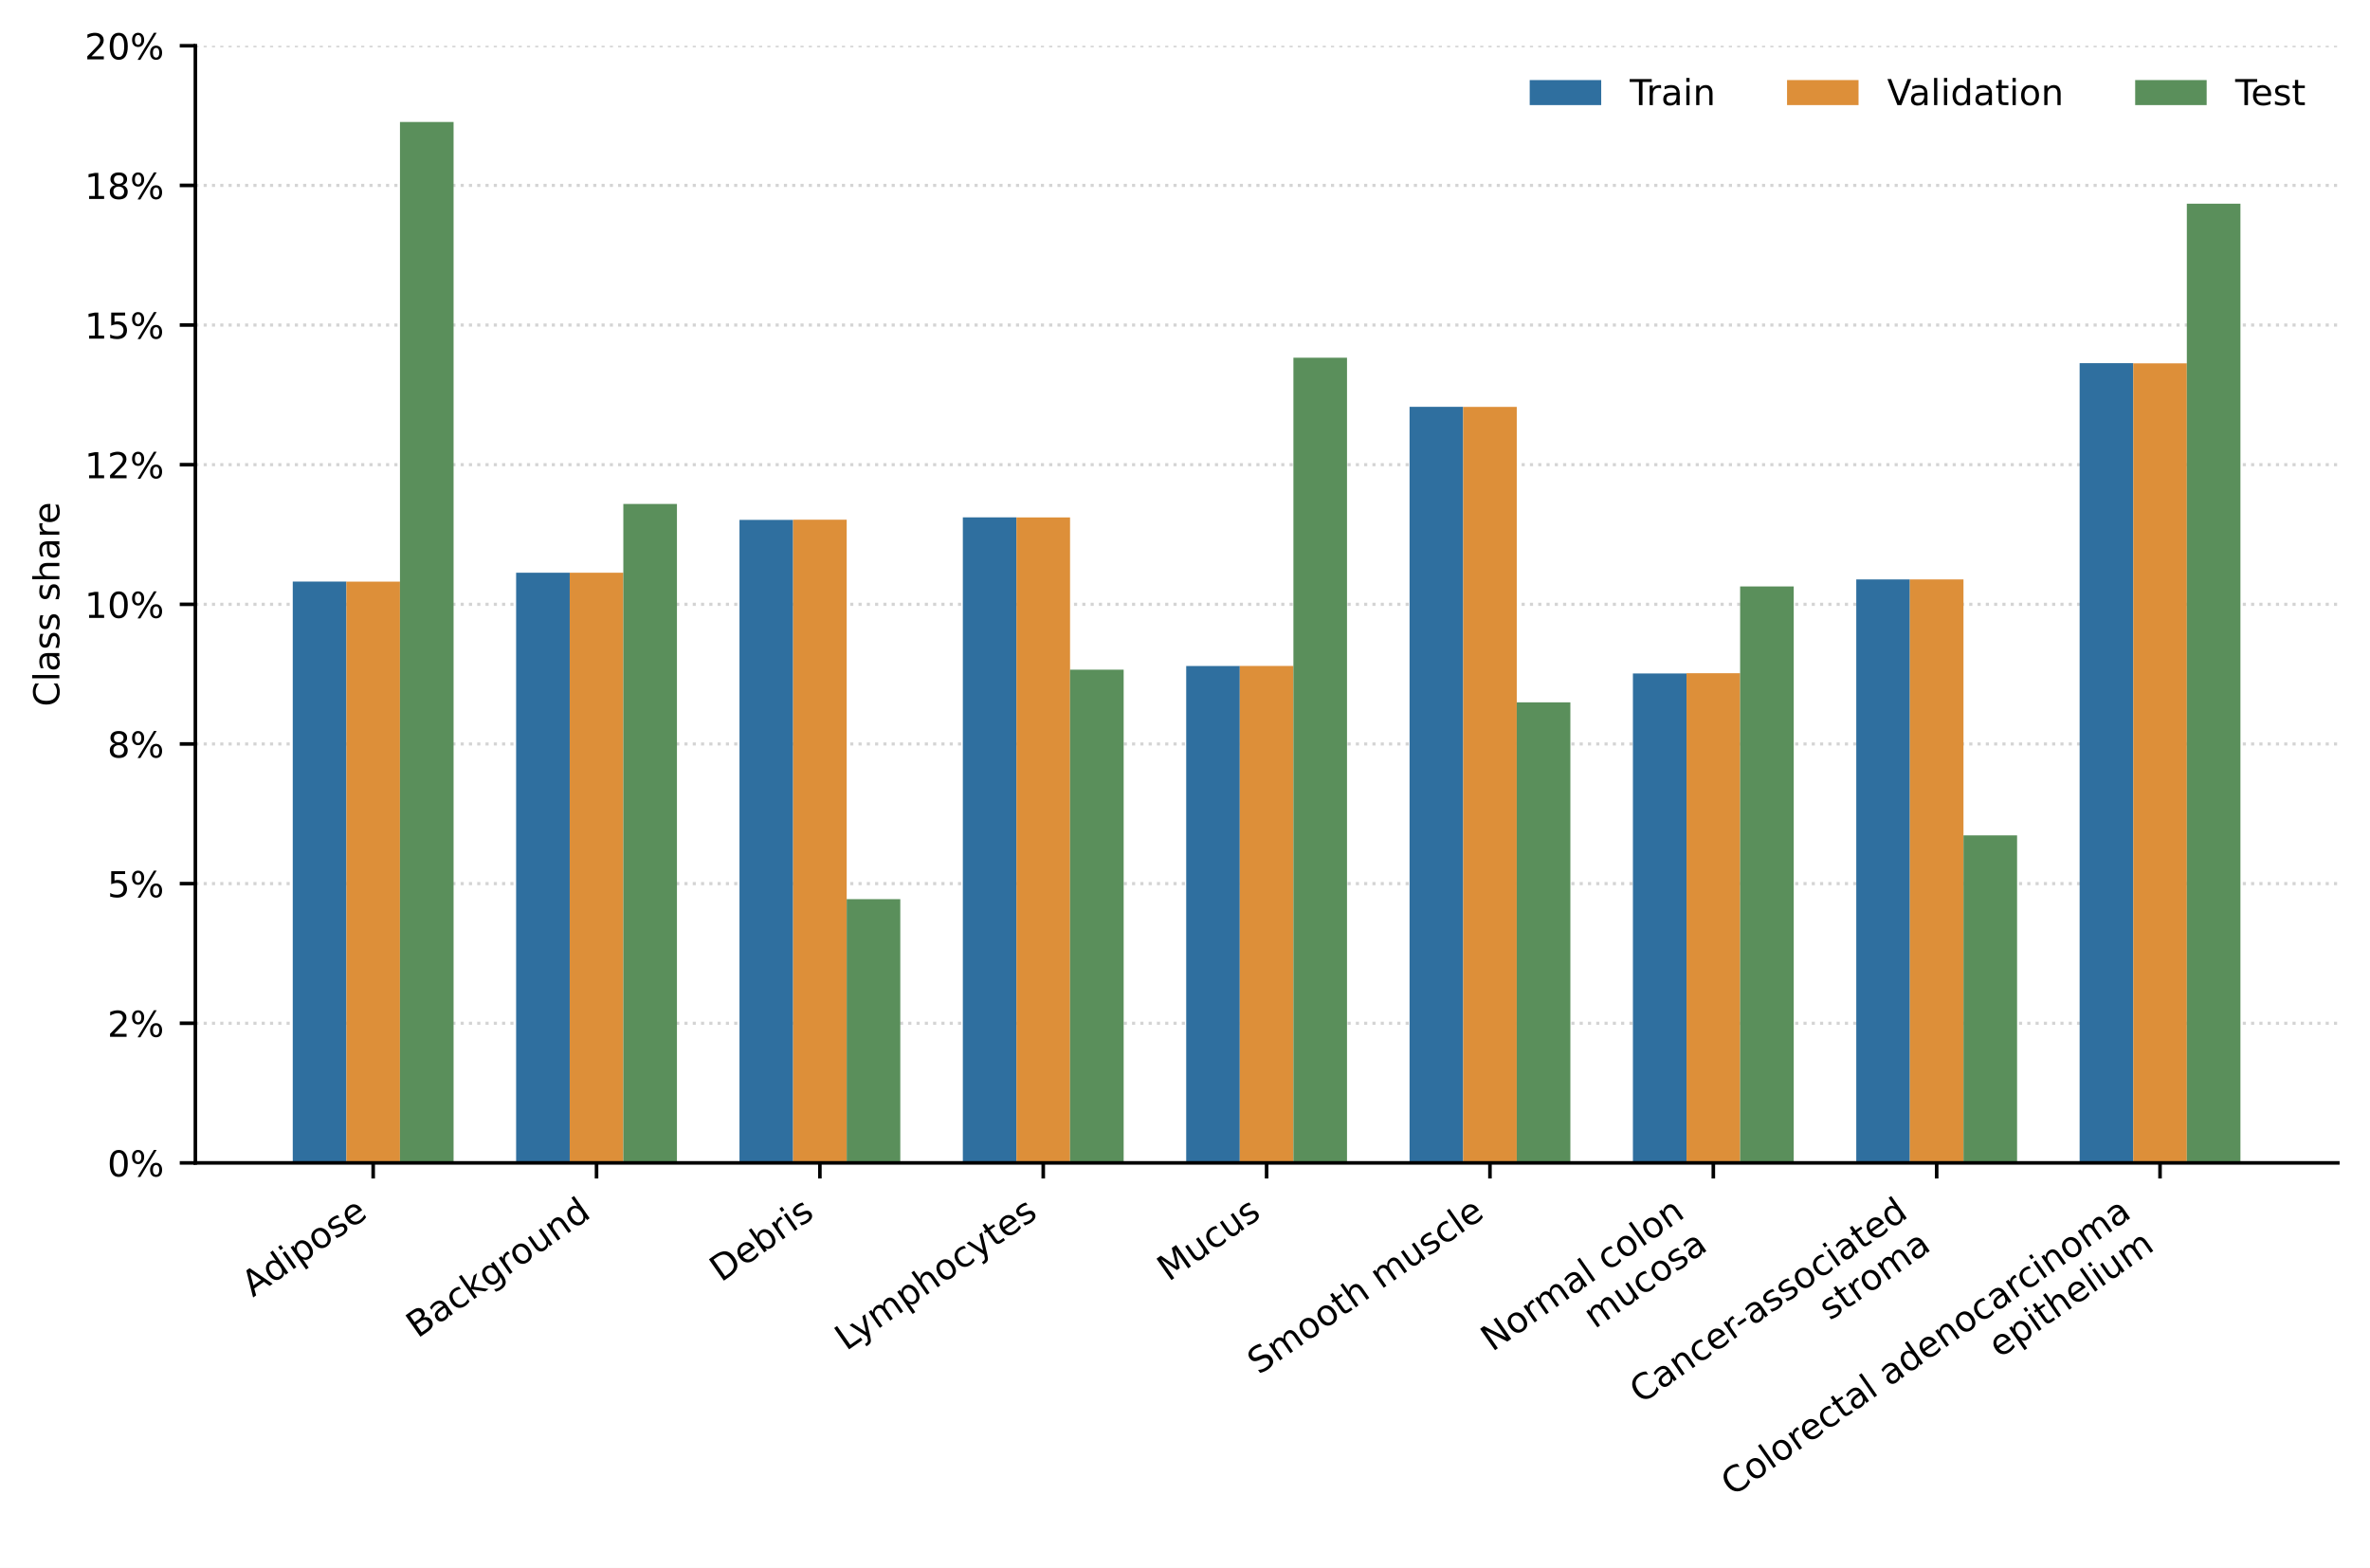
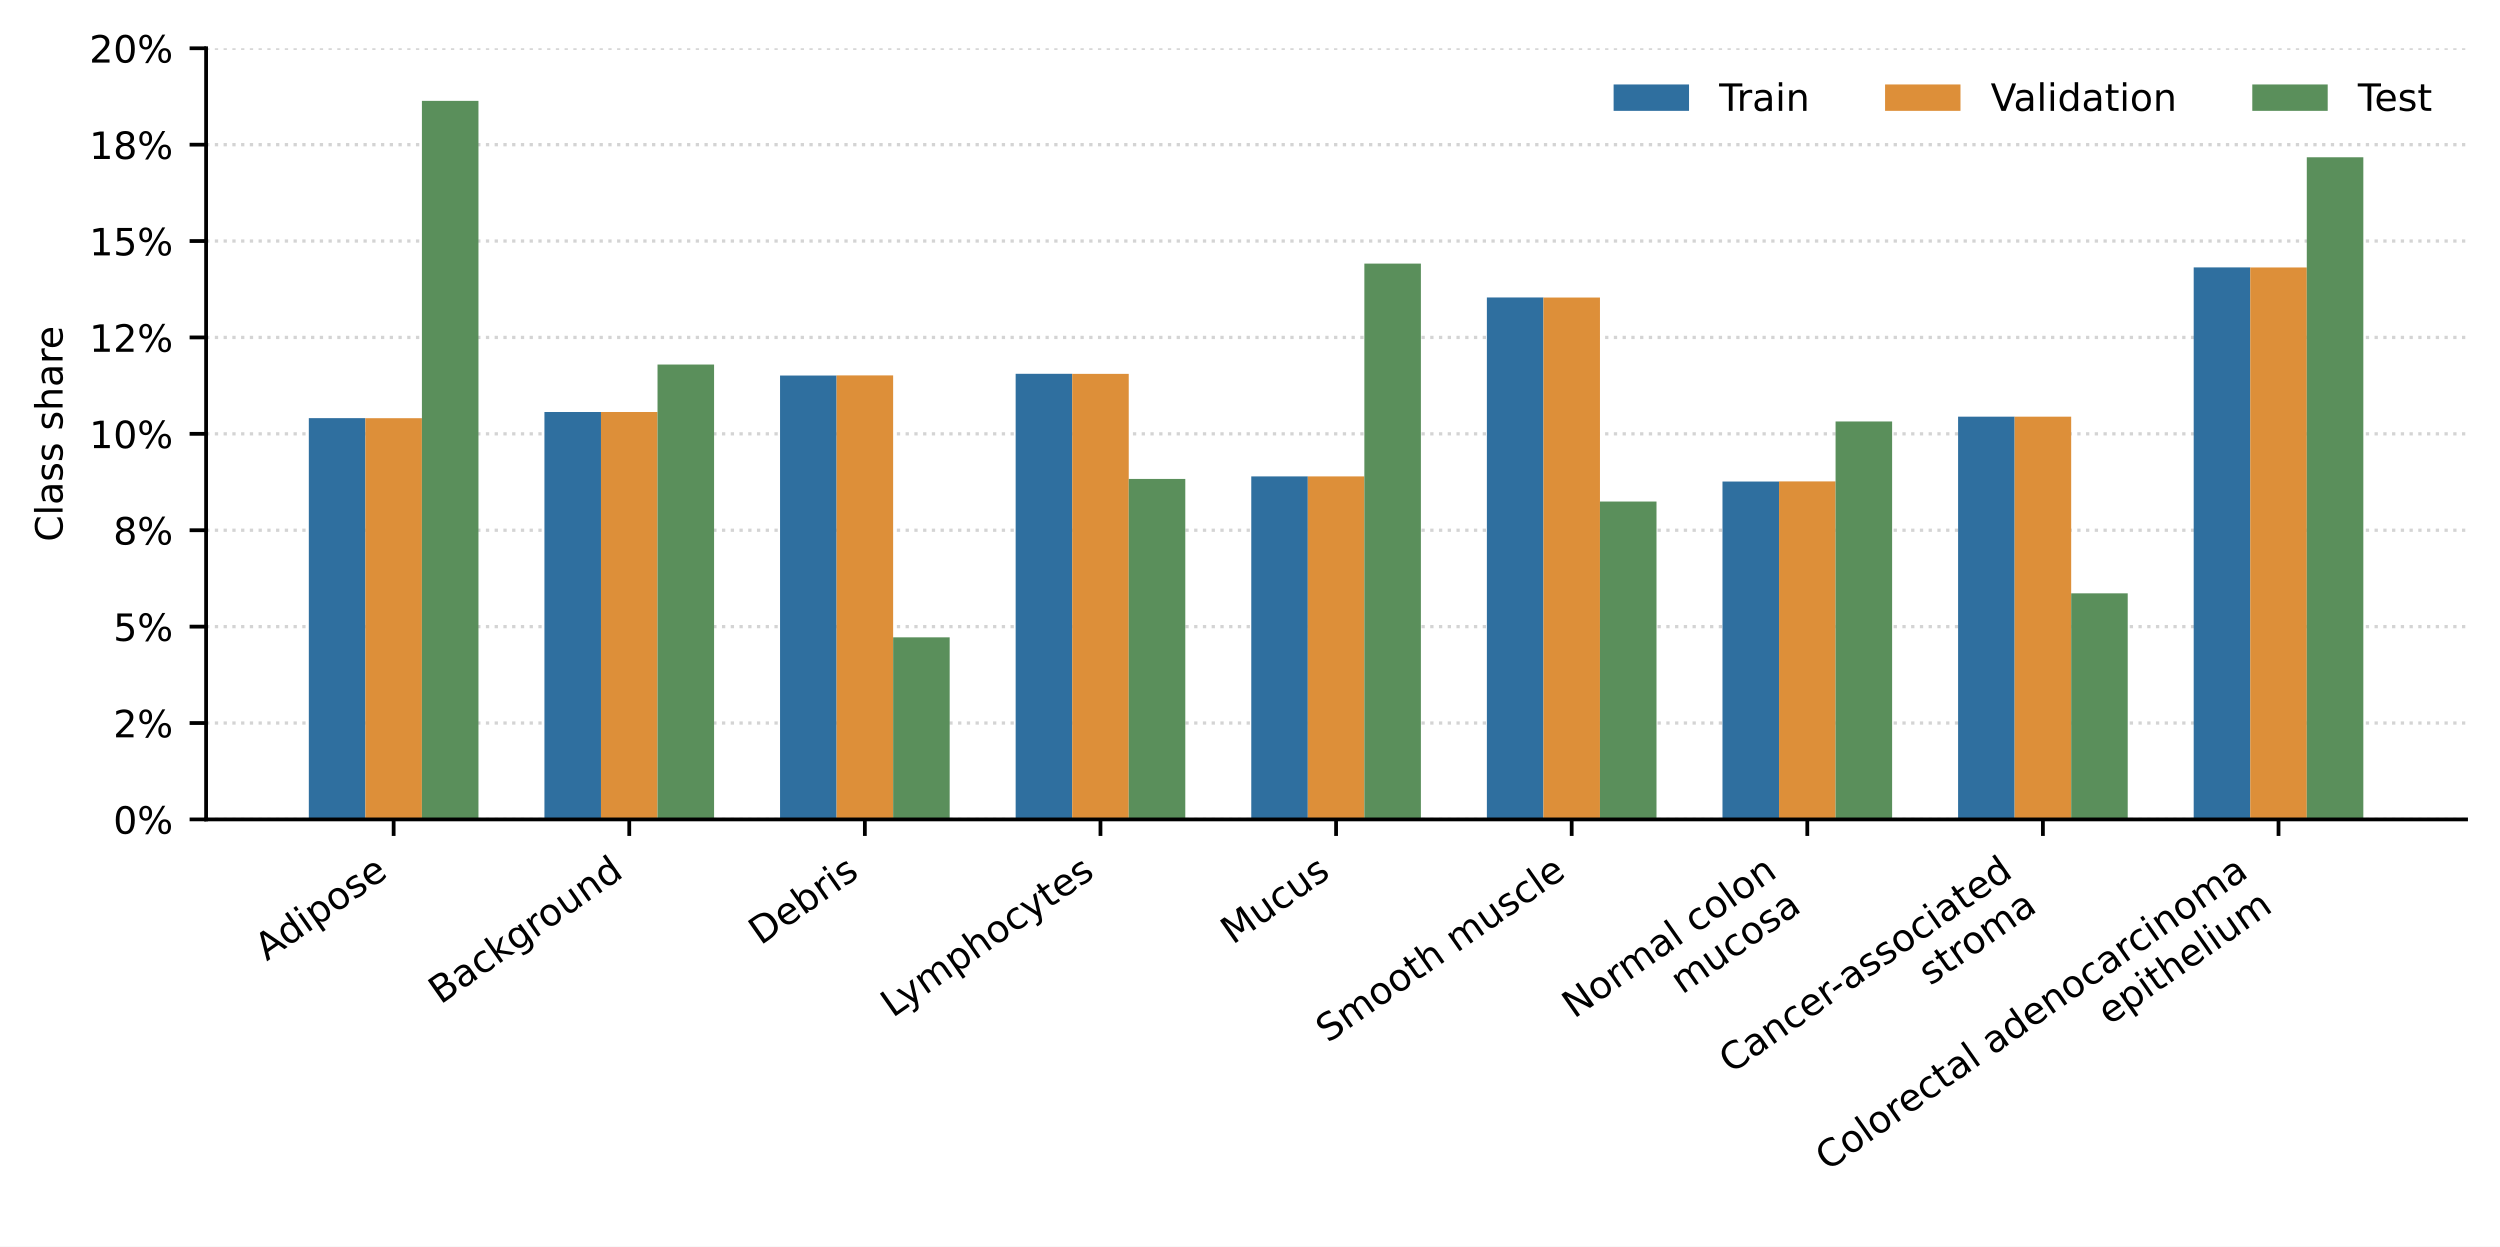
- <svg xmlns="http://www.w3.org/2000/svg" xmlns:xlink="http://www.w3.org/1999/xlink" width="530.379pt" height="350.864pt" viewBox="0 0 530.379 350.864" version="1.1">
+ <svg xmlns="http://www.w3.org/2000/svg" xmlns:xlink="http://www.w3.org/1999/xlink" width="530.379pt" height="264.464pt" viewBox="0 0 530.379 264.464" version="1.1">
  <defs>
    <style type="text/css">*{stroke-linejoin: round; stroke-linecap: butt}</style>
  </defs>
  <g id="figure_1">
    <g id="patch_1">
-       <path d="M 0 350.864  L 530.379 350.864  L 530.379 0  L 0 0  z " style="fill: #ffffff" />
+       <path d="M 0 264.464  L 530.379 264.464  L 530.379 0  L 0 0  z " style="fill: #ffffff" />
    </g>
    <g id="axes_1">
      <g id="patch_2">
-         <path d="M 43.724 260.239  L 523.179 260.239  L 523.179 10.239  L 43.724 10.239  z " style="fill: #ffffff" />
+         <path d="M 43.724 173.839  L 523.179 173.839  L 523.179 10.239  L 43.724 10.239  z " style="fill: #ffffff" />
      </g>
      <g id="matplotlib.axis_1">
        <g id="xtick_1">
          <g id="line2d_1">
            <defs>
-               <path id="m976e430b1c" d="M 0 0  L 0 3.5  " style="stroke: #000000; stroke-width: 0.8" />
+               <path id="mc89b361c83" d="M 0 0  L 0 3.5  " style="stroke: #000000; stroke-width: 0.8" />
            </defs>
            <g>
-               <use xlink:href="#m976e430b1c" x="83.512" y="260.239" style="stroke: #000000; stroke-width: 0.8" />
+               <use xlink:href="#mc89b361c83" x="83.512" y="173.839" style="stroke: #000000; stroke-width: 0.8" />
            </g>
          </g>
          <g id="text_1">
-             <text style="font-size: 8px; font-family: 'DejaVu Sans'" transform="translate(56.59236 290.399) rotate(-35)">Adipose</text>
+             <text style="font-size: 8px; font-family: 'DejaVu Sans'" transform="translate(56.59236 203.999) rotate(-35)">Adipose</text>
          </g>
        </g>
        <g id="xtick_2">
          <g id="line2d_2">
            <g>
-               <use xlink:href="#m976e430b1c" x="133.497" y="260.239" style="stroke: #000000; stroke-width: 0.8" />
+               <use xlink:href="#mc89b361c83" x="133.497" y="173.839" style="stroke: #000000; stroke-width: 0.8" />
            </g>
          </g>
          <g id="text_2">
-             <text style="font-size: 8px; font-family: 'DejaVu Sans'" transform="translate(93.4493 299.5913) rotate(-35)">Background</text>
+             <text style="font-size: 8px; font-family: 'DejaVu Sans'" transform="translate(93.4493 213.1913) rotate(-35)">Background</text>
          </g>
        </g>
        <g id="xtick_3">
          <g id="line2d_3">
            <g>
-               <use xlink:href="#m976e430b1c" x="183.481" y="260.239" style="stroke: #000000; stroke-width: 0.8" />
+               <use xlink:href="#mc89b361c83" x="183.481" y="173.839" style="stroke: #000000; stroke-width: 0.8" />
            </g>
          </g>
          <g id="text_3">
-             <text style="font-size: 8px; font-family: 'DejaVu Sans'" transform="translate(161.3603 287.0393) rotate(-35)">Debris</text>
+             <text style="font-size: 8px; font-family: 'DejaVu Sans'" transform="translate(161.3603 200.6393) rotate(-35)">Debris</text>
          </g>
        </g>
        <g id="xtick_4">
          <g id="line2d_4">
            <g>
-               <use xlink:href="#m976e430b1c" x="233.466" y="260.239" style="stroke: #000000; stroke-width: 0.8" />
+               <use xlink:href="#mc89b361c83" x="233.466" y="173.839" style="stroke: #000000; stroke-width: 0.8" />
            </g>
          </g>
          <g id="text_4">
-             <text style="font-size: 8px; font-family: 'DejaVu Sans'" transform="translate(189.3766 302.4219) rotate(-35)">Lymphocytes</text>
+             <text style="font-size: 8px; font-family: 'DejaVu Sans'" transform="translate(189.3766 216.0219) rotate(-35)">Lymphocytes</text>
          </g>
        </g>
        <g id="xtick_5">
          <g id="line2d_5">
            <g>
-               <use xlink:href="#m976e430b1c" x="283.451" y="260.239" style="stroke: #000000; stroke-width: 0.8" />
+               <use xlink:href="#mc89b361c83" x="283.451" y="173.839" style="stroke: #000000; stroke-width: 0.8" />
            </g>
          </g>
          <g id="text_5">
-             <text style="font-size: 8px; font-family: 'DejaVu Sans'" transform="translate(261.5195 286.9067) rotate(-35)">Mucus</text>
+             <text style="font-size: 8px; font-family: 'DejaVu Sans'" transform="translate(261.5195 200.5067) rotate(-35)">Mucus</text>
          </g>
        </g>
        <g id="xtick_6">
          <g id="line2d_6">
            <g>
-               <use xlink:href="#m976e430b1c" x="333.436" y="260.239" style="stroke: #000000; stroke-width: 0.8" />
+               <use xlink:href="#mc89b361c83" x="333.436" y="173.839" style="stroke: #000000; stroke-width: 0.8" />
            </g>
          </g>
          <g id="text_6">
-             <text style="font-size: 8px; font-family: 'DejaVu Sans'" transform="translate(281.7077 307.7705) rotate(-35)">Smooth muscle</text>
+             <text style="font-size: 8px; font-family: 'DejaVu Sans'" transform="translate(281.7077 221.3705) rotate(-35)">Smooth muscle</text>
          </g>
        </g>
        <g id="xtick_7">
          <g id="line2d_7">
            <g>
-               <use xlink:href="#m976e430b1c" x="383.421" y="260.239" style="stroke: #000000; stroke-width: 0.8" />
+               <use xlink:href="#mc89b361c83" x="383.421" y="173.839" style="stroke: #000000; stroke-width: 0.8" />
            </g>
          </g>
          <g id="text_7">
-             <text style="font-size: 8px; font-family: 'DejaVu Sans'" transform="translate(333.938 302.6004) rotate(-35)">Normal colon</text>
-             <text style="font-size: 8px; font-family: 'DejaVu Sans'" transform="translate(356.8877 297.4669) rotate(-35)">mucosa</text>
+             <text style="font-size: 8px; font-family: 'DejaVu Sans'" transform="translate(333.938 216.2004) rotate(-35)">Normal colon</text>
+             <text style="font-size: 8px; font-family: 'DejaVu Sans'" transform="translate(356.8877 211.0669) rotate(-35)">mucosa</text>
          </g>
        </g>
        <g id="xtick_8">
          <g id="line2d_8">
            <g>
-               <use xlink:href="#m976e430b1c" x="433.406" y="260.239" style="stroke: #000000; stroke-width: 0.8" />
+               <use xlink:href="#mc89b361c83" x="433.406" y="173.839" style="stroke: #000000; stroke-width: 0.8" />
            </g>
          </g>
          <g id="text_8">
-             <text style="font-size: 8px; font-family: 'DejaVu Sans'" transform="translate(367.2378 314.2835) rotate(-35)">Cancer-associated</text>
-             <text style="font-size: 8px; font-family: 'DejaVu Sans'" transform="translate(409.5133 295.6178) rotate(-35)">stroma</text>
+             <text style="font-size: 8px; font-family: 'DejaVu Sans'" transform="translate(367.2378 227.8835) rotate(-35)">Cancer-associated</text>
+             <text style="font-size: 8px; font-family: 'DejaVu Sans'" transform="translate(409.5133 209.2178) rotate(-35)">stroma</text>
          </g>
        </g>
        <g id="xtick_9">
          <g id="line2d_9">
            <g>
-               <use xlink:href="#m976e430b1c" x="483.391" y="260.239" style="stroke: #000000; stroke-width: 0.8" />
+               <use xlink:href="#mc89b361c83" x="483.391" y="173.839" style="stroke: #000000; stroke-width: 0.8" />
            </g>
          </g>
          <g id="text_9">
-             <text style="font-size: 8px; font-family: 'DejaVu Sans'" transform="translate(387.6892 334.963) rotate(-35)">Colorectal adenocarcinoma</text>
-             <text style="font-size: 8px; font-family: 'DejaVu Sans'" transform="translate(447.4915 304.025) rotate(-35)">epithelium</text>
+             <text style="font-size: 8px; font-family: 'DejaVu Sans'" transform="translate(387.6892 248.563) rotate(-35)">Colorectal adenocarcinoma</text>
+             <text style="font-size: 8px; font-family: 'DejaVu Sans'" transform="translate(447.4915 217.625) rotate(-35)">epithelium</text>
          </g>
        </g>
      </g>
      <g id="matplotlib.axis_2">
        <g id="ytick_1">
          <g id="line2d_10">
-             <path d="M 43.724 260.239  L 523.179 260.239  " clip-path="url(#p9356c352ba)" style="fill: none; stroke-dasharray: 0.7,1.155; stroke-dashoffset: 0; stroke: #b0b0b0; stroke-opacity: 0.55; stroke-width: 0.7" />
+             <path d="M 43.724 173.839  L 523.179 173.839  " clip-path="url(#paa66bca4a4)" style="fill: none; stroke-dasharray: 0.7,1.155; stroke-dashoffset: 0; stroke: #b0b0b0; stroke-opacity: 0.55; stroke-width: 0.7" />
          </g>
          <g id="line2d_11">
            <defs>
-               <path id="mf4778d91e5" d="M 0 0  L -3.5 0  " style="stroke: #000000; stroke-width: 0.8" />
+               <path id="m5ea481b916" d="M 0 0  L -3.5 0  " style="stroke: #000000; stroke-width: 0.8" />
            </defs>
            <g>
-               <use xlink:href="#mf4778d91e5" x="43.724" y="260.239" style="stroke: #000000; stroke-width: 0.8" />
+               <use xlink:href="#m5ea481b916" x="43.724" y="173.839" style="stroke: #000000; stroke-width: 0.8" />
            </g>
          </g>
          <g id="text_10">
-             <text style="font-size: 8px; font-family: 'DejaVu Sans'; text-anchor: end" x="36.724" y="263.278" transform="rotate(-0 36.72375 263.278)">0%</text>
+             <text style="font-size: 8px; font-family: 'DejaVu Sans'; text-anchor: end" x="36.724" y="176.878" transform="rotate(-0 36.72375 176.878)">0%</text>
          </g>
        </g>
        <g id="ytick_2">
          <g id="line2d_12">
-             <path d="M 43.724 228.989  L 523.179 228.989  " clip-path="url(#p9356c352ba)" style="fill: none; stroke-dasharray: 0.7,1.155; stroke-dashoffset: 0; stroke: #b0b0b0; stroke-opacity: 0.55; stroke-width: 0.7" />
+             <path d="M 43.724 153.389  L 523.179 153.389  " clip-path="url(#paa66bca4a4)" style="fill: none; stroke-dasharray: 0.7,1.155; stroke-dashoffset: 0; stroke: #b0b0b0; stroke-opacity: 0.55; stroke-width: 0.7" />
          </g>
          <g id="line2d_13">
            <g>
-               <use xlink:href="#mf4778d91e5" x="43.724" y="228.989" style="stroke: #000000; stroke-width: 0.8" />
+               <use xlink:href="#m5ea481b916" x="43.724" y="153.389" style="stroke: #000000; stroke-width: 0.8" />
            </g>
          </g>
          <g id="text_11">
-             <text style="font-size: 8px; font-family: 'DejaVu Sans'; text-anchor: end" x="36.724" y="232.028" transform="rotate(-0 36.72375 232.0281)">2%</text>
+             <text style="font-size: 8px; font-family: 'DejaVu Sans'; text-anchor: end" x="36.724" y="156.428" transform="rotate(-0 36.72375 156.4281)">2%</text>
          </g>
        </g>
        <g id="ytick_3">
          <g id="line2d_14">
-             <path d="M 43.724 197.739  L 523.179 197.739  " clip-path="url(#p9356c352ba)" style="fill: none; stroke-dasharray: 0.7,1.155; stroke-dashoffset: 0; stroke: #b0b0b0; stroke-opacity: 0.55; stroke-width: 0.7" />
+             <path d="M 43.724 132.939  L 523.179 132.939  " clip-path="url(#paa66bca4a4)" style="fill: none; stroke-dasharray: 0.7,1.155; stroke-dashoffset: 0; stroke: #b0b0b0; stroke-opacity: 0.55; stroke-width: 0.7" />
          </g>
          <g id="line2d_15">
            <g>
-               <use xlink:href="#mf4778d91e5" x="43.724" y="197.739" style="stroke: #000000; stroke-width: 0.8" />
+               <use xlink:href="#m5ea481b916" x="43.724" y="132.939" style="stroke: #000000; stroke-width: 0.8" />
            </g>
          </g>
          <g id="text_12">
-             <text style="font-size: 8px; font-family: 'DejaVu Sans'; text-anchor: end" x="36.724" y="200.778" transform="rotate(-0 36.72375 200.7782)">5%</text>
+             <text style="font-size: 8px; font-family: 'DejaVu Sans'; text-anchor: end" x="36.724" y="135.978" transform="rotate(-0 36.72375 135.9782)">5%</text>
          </g>
        </g>
        <g id="ytick_4">
          <g id="line2d_16">
-             <path d="M 43.724 166.489  L 523.179 166.489  " clip-path="url(#p9356c352ba)" style="fill: none; stroke-dasharray: 0.7,1.155; stroke-dashoffset: 0; stroke: #b0b0b0; stroke-opacity: 0.55; stroke-width: 0.7" />
+             <path d="M 43.724 112.489  L 523.179 112.489  " clip-path="url(#paa66bca4a4)" style="fill: none; stroke-dasharray: 0.7,1.155; stroke-dashoffset: 0; stroke: #b0b0b0; stroke-opacity: 0.55; stroke-width: 0.7" />
          </g>
          <g id="line2d_17">
            <g>
-               <use xlink:href="#mf4778d91e5" x="43.724" y="166.489" style="stroke: #000000; stroke-width: 0.8" />
+               <use xlink:href="#m5ea481b916" x="43.724" y="112.489" style="stroke: #000000; stroke-width: 0.8" />
            </g>
          </g>
          <g id="text_13">
-             <text style="font-size: 8px; font-family: 'DejaVu Sans'; text-anchor: end" x="36.724" y="169.528" transform="rotate(-0 36.72375 169.5283)">8%</text>
+             <text style="font-size: 8px; font-family: 'DejaVu Sans'; text-anchor: end" x="36.724" y="115.528" transform="rotate(-0 36.72375 115.5283)">8%</text>
          </g>
        </g>
        <g id="ytick_5">
          <g id="line2d_18">
-             <path d="M 43.724 135.239  L 523.179 135.239  " clip-path="url(#p9356c352ba)" style="fill: none; stroke-dasharray: 0.7,1.155; stroke-dashoffset: 0; stroke: #b0b0b0; stroke-opacity: 0.55; stroke-width: 0.7" />
+             <path d="M 43.724 92.039  L 523.179 92.039  " clip-path="url(#paa66bca4a4)" style="fill: none; stroke-dasharray: 0.7,1.155; stroke-dashoffset: 0; stroke: #b0b0b0; stroke-opacity: 0.55; stroke-width: 0.7" />
          </g>
          <g id="line2d_19">
            <g>
-               <use xlink:href="#mf4778d91e5" x="43.724" y="135.239" style="stroke: #000000; stroke-width: 0.8" />
+               <use xlink:href="#m5ea481b916" x="43.724" y="92.039" style="stroke: #000000; stroke-width: 0.8" />
            </g>
          </g>
          <g id="text_14">
-             <text style="font-size: 8px; font-family: 'DejaVu Sans'; text-anchor: end" x="36.724" y="138.278" transform="rotate(-0 36.72375 138.2784)">10%</text>
+             <text style="font-size: 8px; font-family: 'DejaVu Sans'; text-anchor: end" x="36.724" y="95.078" transform="rotate(-0 36.72375 95.07839)">10%</text>
          </g>
        </g>
        <g id="ytick_6">
          <g id="line2d_20">
-             <path d="M 43.724 103.989  L 523.179 103.989  " clip-path="url(#p9356c352ba)" style="fill: none; stroke-dasharray: 0.7,1.155; stroke-dashoffset: 0; stroke: #b0b0b0; stroke-opacity: 0.55; stroke-width: 0.7" />
+             <path d="M 43.724 71.589  L 523.179 71.589  " clip-path="url(#paa66bca4a4)" style="fill: none; stroke-dasharray: 0.7,1.155; stroke-dashoffset: 0; stroke: #b0b0b0; stroke-opacity: 0.55; stroke-width: 0.7" />
          </g>
          <g id="line2d_21">
            <g>
-               <use xlink:href="#mf4778d91e5" x="43.724" y="103.989" style="stroke: #000000; stroke-width: 0.8" />
+               <use xlink:href="#m5ea481b916" x="43.724" y="71.589" style="stroke: #000000; stroke-width: 0.8" />
            </g>
          </g>
          <g id="text_15">
-             <text style="font-size: 8px; font-family: 'DejaVu Sans'; text-anchor: end" x="36.724" y="107.028" transform="rotate(-0 36.72375 107.0285)">12%</text>
+             <text style="font-size: 8px; font-family: 'DejaVu Sans'; text-anchor: end" x="36.724" y="74.628" transform="rotate(-0 36.72375 74.62848)">12%</text>
          </g>
        </g>
        <g id="ytick_7">
          <g id="line2d_22">
-             <path d="M 43.724 72.739  L 523.179 72.739  " clip-path="url(#p9356c352ba)" style="fill: none; stroke-dasharray: 0.7,1.155; stroke-dashoffset: 0; stroke: #b0b0b0; stroke-opacity: 0.55; stroke-width: 0.7" />
+             <path d="M 43.724 51.139  L 523.179 51.139  " clip-path="url(#paa66bca4a4)" style="fill: none; stroke-dasharray: 0.7,1.155; stroke-dashoffset: 0; stroke: #b0b0b0; stroke-opacity: 0.55; stroke-width: 0.7" />
          </g>
          <g id="line2d_23">
            <g>
-               <use xlink:href="#mf4778d91e5" x="43.724" y="72.739" style="stroke: #000000; stroke-width: 0.8" />
+               <use xlink:href="#m5ea481b916" x="43.724" y="51.139" style="stroke: #000000; stroke-width: 0.8" />
            </g>
          </g>
          <g id="text_16">
-             <text style="font-size: 8px; font-family: 'DejaVu Sans'; text-anchor: end" x="36.724" y="75.779" transform="rotate(-0 36.72375 75.77857)">15%</text>
+             <text style="font-size: 8px; font-family: 'DejaVu Sans'; text-anchor: end" x="36.724" y="54.179" transform="rotate(-0 36.72375 54.17857)">15%</text>
          </g>
        </g>
        <g id="ytick_8">
          <g id="line2d_24">
-             <path d="M 43.724 41.489  L 523.179 41.489  " clip-path="url(#p9356c352ba)" style="fill: none; stroke-dasharray: 0.7,1.155; stroke-dashoffset: 0; stroke: #b0b0b0; stroke-opacity: 0.55; stroke-width: 0.7" />
+             <path d="M 43.724 30.689  L 523.179 30.689  " clip-path="url(#paa66bca4a4)" style="fill: none; stroke-dasharray: 0.7,1.155; stroke-dashoffset: 0; stroke: #b0b0b0; stroke-opacity: 0.55; stroke-width: 0.7" />
          </g>
          <g id="line2d_25">
            <g>
-               <use xlink:href="#mf4778d91e5" x="43.724" y="41.489" style="stroke: #000000; stroke-width: 0.8" />
+               <use xlink:href="#m5ea481b916" x="43.724" y="30.689" style="stroke: #000000; stroke-width: 0.8" />
            </g>
          </g>
          <g id="text_17">
-             <text style="font-size: 8px; font-family: 'DejaVu Sans'; text-anchor: end" x="36.724" y="44.529" transform="rotate(-0 36.72375 44.52866)">18%</text>
+             <text style="font-size: 8px; font-family: 'DejaVu Sans'; text-anchor: end" x="36.724" y="33.729" transform="rotate(-0 36.72375 33.72866)">18%</text>
          </g>
        </g>
        <g id="ytick_9">
          <g id="line2d_26">
-             <path d="M 43.724 10.239  L 523.179 10.239  " clip-path="url(#p9356c352ba)" style="fill: none; stroke-dasharray: 0.7,1.155; stroke-dashoffset: 0; stroke: #b0b0b0; stroke-opacity: 0.55; stroke-width: 0.7" />
+             <path d="M 43.724 10.239  L 523.179 10.239  " clip-path="url(#paa66bca4a4)" style="fill: none; stroke-dasharray: 0.7,1.155; stroke-dashoffset: 0; stroke: #b0b0b0; stroke-opacity: 0.55; stroke-width: 0.7" />
          </g>
          <g id="line2d_27">
            <g>
-               <use xlink:href="#mf4778d91e5" x="43.724" y="10.239" style="stroke: #000000; stroke-width: 0.8" />
+               <use xlink:href="#m5ea481b916" x="43.724" y="10.239" style="stroke: #000000; stroke-width: 0.8" />
            </g>
          </g>
          <g id="text_18">
            <text style="font-size: 8px; font-family: 'DejaVu Sans'; text-anchor: end" x="36.724" y="13.279" transform="rotate(-0 36.72375 13.27875)">20%</text>
          </g>
        </g>
        <g id="text_19">
-           <text style="font-size: 8px; font-family: 'DejaVu Sans'; text-anchor: middle" x="13.279" y="135.239" transform="rotate(-90 13.27875 135.239)">Class share</text>
+           <text style="font-size: 8px; font-family: 'DejaVu Sans'; text-anchor: middle" x="13.279" y="92.039" transform="rotate(-90 13.27875 92.03902)">Class share</text>
        </g>
      </g>
      <g id="patch_3">
-         <path d="M 65.517 260.239  L 77.514 260.239  L 77.514 130.15  L 65.517 130.15  z " clip-path="url(#p9356c352ba)" style="fill: #2f6f9f" />
+         <path d="M 65.517 173.839  L 77.514 173.839  L 77.514 88.709  L 65.517 88.709  z " clip-path="url(#paa66bca4a4)" style="fill: #2f6f9f" />
      </g>
      <g id="patch_4">
-         <path d="M 115.502 260.239  L 127.498 260.239  L 127.498 128.164  L 115.502 128.164  z " clip-path="url(#p9356c352ba)" style="fill: #2f6f9f" />
+         <path d="M 115.502 173.839  L 127.498 173.839  L 127.498 87.409  L 115.502 87.409  z " clip-path="url(#paa66bca4a4)" style="fill: #2f6f9f" />
      </g>
      <g id="patch_5">
-         <path d="M 165.487 260.239  L 177.483 260.239  L 177.483 116.344  L 165.487 116.344  z " clip-path="url(#p9356c352ba)" style="fill: #2f6f9f" />
+         <path d="M 165.487 173.839  L 177.483 173.839  L 177.483 79.674  L 165.487 79.674  z " clip-path="url(#paa66bca4a4)" style="fill: #2f6f9f" />
      </g>
      <g id="patch_6">
-         <path d="M 215.472 260.239  L 227.468 260.239  L 227.468 115.774  L 215.472 115.774  z " clip-path="url(#p9356c352ba)" style="fill: #2f6f9f" />
+         <path d="M 215.472 173.839  L 227.468 173.839  L 227.468 79.301  L 215.472 79.301  z " clip-path="url(#paa66bca4a4)" style="fill: #2f6f9f" />
      </g>
      <g id="patch_7">
-         <path d="M 265.457 260.239  L 277.453 260.239  L 277.453 149.04  L 265.457 149.04  z " clip-path="url(#p9356c352ba)" style="fill: #2f6f9f" />
+         <path d="M 265.457 173.839  L 277.453 173.839  L 277.453 101.07  L 265.457 101.07  z " clip-path="url(#paa66bca4a4)" style="fill: #2f6f9f" />
      </g>
      <g id="patch_8">
-         <path d="M 315.442 260.239  L 327.438 260.239  L 327.438 91.037  L 315.442 91.037  z " clip-path="url(#p9356c352ba)" style="fill: #2f6f9f" />
+         <path d="M 315.442 173.839  L 327.438 173.839  L 327.438 63.113  L 315.442 63.113  z " clip-path="url(#paa66bca4a4)" style="fill: #2f6f9f" />
      </g>
      <g id="patch_9">
-         <path d="M 365.426 260.239  L 377.423 260.239  L 377.423 150.706  L 365.426 150.706  z " clip-path="url(#p9356c352ba)" style="fill: #2f6f9f" />
+         <path d="M 365.426 173.839  L 377.423 173.839  L 377.423 102.161  L 365.426 102.161  z " clip-path="url(#paa66bca4a4)" style="fill: #2f6f9f" />
      </g>
      <g id="patch_10">
-         <path d="M 415.411 260.239  L 427.408 260.239  L 427.408 129.664  L 415.411 129.664  z " clip-path="url(#p9356c352ba)" style="fill: #2f6f9f" />
+         <path d="M 415.411 173.839  L 427.408 173.839  L 427.408 88.391  L 415.411 88.391  z " clip-path="url(#paa66bca4a4)" style="fill: #2f6f9f" />
      </g>
      <g id="patch_11">
-         <path d="M 465.396 260.239  L 477.393 260.239  L 477.393 81.273  L 465.396 81.273  z " clip-path="url(#p9356c352ba)" style="fill: #2f6f9f" />
+         <path d="M 465.396 173.839  L 477.393 173.839  L 477.393 56.724  L 465.396 56.724  z " clip-path="url(#paa66bca4a4)" style="fill: #2f6f9f" />
      </g>
      <g id="patch_12">
-         <path d="M 77.514 260.239  L 89.51 260.239  L 89.51 130.166  L 77.514 130.166  z " clip-path="url(#p9356c352ba)" style="fill: #dd8f39" />
+         <path d="M 77.514 173.839  L 89.51 173.839  L 89.51 88.719  L 77.514 88.719  z " clip-path="url(#paa66bca4a4)" style="fill: #dd8f39" />
      </g>
      <g id="patch_13">
-         <path d="M 127.498 260.239  L 139.495 260.239  L 139.495 128.167  L 127.498 128.167  z " clip-path="url(#p9356c352ba)" style="fill: #dd8f39" />
+         <path d="M 127.498 173.839  L 139.495 173.839  L 139.495 87.411  L 127.498 87.411  z " clip-path="url(#paa66bca4a4)" style="fill: #dd8f39" />
      </g>
      <g id="patch_14">
-         <path d="M 177.483 260.239  L 189.48 260.239  L 189.48 116.297  L 177.483 116.297  z " clip-path="url(#p9356c352ba)" style="fill: #dd8f39" />
+         <path d="M 177.483 173.839  L 189.48 173.839  L 189.48 79.643  L 177.483 79.643  z " clip-path="url(#paa66bca4a4)" style="fill: #dd8f39" />
      </g>
      <g id="patch_15">
-         <path d="M 227.468 260.239  L 239.465 260.239  L 239.465 115.797  L 227.468 115.797  z " clip-path="url(#p9356c352ba)" style="fill: #dd8f39" />
+         <path d="M 227.468 173.839  L 239.465 173.839  L 239.465 79.316  L 227.468 79.316  z " clip-path="url(#paa66bca4a4)" style="fill: #dd8f39" />
      </g>
      <g id="patch_16">
-         <path d="M 277.453 260.239  L 289.449 260.239  L 289.449 149.033  L 277.453 149.033  z " clip-path="url(#p9356c352ba)" style="fill: #dd8f39" />
+         <path d="M 277.453 173.839  L 289.449 173.839  L 289.449 101.066  L 277.453 101.066  z " clip-path="url(#paa66bca4a4)" style="fill: #dd8f39" />
      </g>
      <g id="patch_17">
-         <path d="M 327.438 260.239  L 339.434 260.239  L 339.434 91.057  L 327.438 91.057  z " clip-path="url(#p9356c352ba)" style="fill: #dd8f39" />
+         <path d="M 327.438 173.839  L 339.434 173.839  L 339.434 63.126  L 327.438 63.126  z " clip-path="url(#paa66bca4a4)" style="fill: #dd8f39" />
      </g>
      <g id="patch_18">
-         <path d="M 377.423 260.239  L 389.419 260.239  L 389.419 150.658  L 377.423 150.658  z " clip-path="url(#p9356c352ba)" style="fill: #dd8f39" />
+         <path d="M 377.423 173.839  L 389.419 173.839  L 389.419 102.129  L 377.423 102.129  z " clip-path="url(#paa66bca4a4)" style="fill: #dd8f39" />
      </g>
      <g id="patch_19">
-         <path d="M 427.408 260.239  L 439.404 260.239  L 439.404 129.666  L 427.408 129.666  z " clip-path="url(#p9356c352ba)" style="fill: #dd8f39" />
+         <path d="M 427.408 173.839  L 439.404 173.839  L 439.404 88.392  L 427.408 88.392  z " clip-path="url(#paa66bca4a4)" style="fill: #dd8f39" />
      </g>
      <g id="patch_20">
-         <path d="M 477.393 260.239  L 489.389 260.239  L 489.389 81.311  L 477.393 81.311  z " clip-path="url(#p9356c352ba)" style="fill: #dd8f39" />
+         <path d="M 477.393 173.839  L 489.389 173.839  L 489.389 56.748  L 477.393 56.748  z " clip-path="url(#paa66bca4a4)" style="fill: #dd8f39" />
      </g>
      <g id="patch_21">
-         <path d="M 89.51 260.239  L 101.506 260.239  L 101.506 27.301  L 89.51 27.301  z " clip-path="url(#p9356c352ba)" style="fill: #5a8f5b" />
+         <path d="M 89.51 173.839  L 101.506 173.839  L 101.506 21.404  L 89.51 21.404  z " clip-path="url(#paa66bca4a4)" style="fill: #5a8f5b" />
      </g>
      <g id="patch_22">
-         <path d="M 139.495 260.239  L 151.491 260.239  L 151.491 112.781  L 139.495 112.781  z " clip-path="url(#p9356c352ba)" style="fill: #5a8f5b" />
+         <path d="M 139.495 173.839  L 151.491 173.839  L 151.491 77.342  L 139.495 77.342  z " clip-path="url(#paa66bca4a4)" style="fill: #5a8f5b" />
      </g>
      <g id="patch_23">
-         <path d="M 189.48 260.239  L 201.476 260.239  L 201.476 201.221  L 189.48 201.221  z " clip-path="url(#p9356c352ba)" style="fill: #5a8f5b" />
+         <path d="M 189.48 173.839  L 201.476 173.839  L 201.476 135.217  L 189.48 135.217  z " clip-path="url(#paa66bca4a4)" style="fill: #5a8f5b" />
      </g>
      <g id="patch_24">
-         <path d="M 239.465 260.239  L 251.461 260.239  L 251.461 149.863  L 239.465 149.863  z " clip-path="url(#p9356c352ba)" style="fill: #5a8f5b" />
+         <path d="M 239.465 173.839  L 251.461 173.839  L 251.461 101.609  L 239.465 101.609  z " clip-path="url(#paa66bca4a4)" style="fill: #5a8f5b" />
      </g>
      <g id="patch_25">
-         <path d="M 289.449 260.239  L 301.446 260.239  L 301.446 80.051  L 289.449 80.051  z " clip-path="url(#p9356c352ba)" style="fill: #5a8f5b" />
+         <path d="M 289.449 173.839  L 301.446 173.839  L 301.446 55.924  L 289.449 55.924  z " clip-path="url(#paa66bca4a4)" style="fill: #5a8f5b" />
      </g>
      <g id="patch_26">
-         <path d="M 339.434 260.239  L 351.431 260.239  L 351.431 157.175  L 339.434 157.175  z " clip-path="url(#p9356c352ba)" style="fill: #5a8f5b" />
+         <path d="M 339.434 173.839  L 351.431 173.839  L 351.431 106.394  L 339.434 106.394  z " clip-path="url(#paa66bca4a4)" style="fill: #5a8f5b" />
      </g>
      <g id="patch_27">
-         <path d="M 389.419 260.239  L 401.416 260.239  L 401.416 131.235  L 389.419 131.235  z " clip-path="url(#p9356c352ba)" style="fill: #5a8f5b" />
+         <path d="M 389.419 173.839  L 401.416 173.839  L 401.416 89.419  L 389.419 89.419  z " clip-path="url(#paa66bca4a4)" style="fill: #5a8f5b" />
      </g>
      <g id="patch_28">
-         <path d="M 439.404 260.239  L 451.4 260.239  L 451.4 186.945  L 439.404 186.945  z " clip-path="url(#p9356c352ba)" style="fill: #5a8f5b" />
+         <path d="M 439.404 173.839  L 451.4 173.839  L 451.4 125.875  L 439.404 125.875  z " clip-path="url(#paa66bca4a4)" style="fill: #5a8f5b" />
      </g>
      <g id="patch_29">
-         <path d="M 489.389 260.239  L 501.385 260.239  L 501.385 45.581  L 489.389 45.581  z " clip-path="url(#p9356c352ba)" style="fill: #5a8f5b" />
+         <path d="M 489.389 173.839  L 501.385 173.839  L 501.385 33.367  L 489.389 33.367  z " clip-path="url(#paa66bca4a4)" style="fill: #5a8f5b" />
      </g>
      <g id="patch_30">
-         <path d="M 43.724 260.239  L 43.724 10.239  " style="fill: none; stroke: #000000; stroke-width: 0.8; stroke-linejoin: miter; stroke-linecap: square" />
+         <path d="M 43.724 173.839  L 43.724 10.239  " style="fill: none; stroke: #000000; stroke-width: 0.8; stroke-linejoin: miter; stroke-linecap: square" />
      </g>
      <g id="patch_31">
-         <path d="M 43.724 260.239  L 523.179 260.239  " style="fill: none; stroke: #000000; stroke-width: 0.8; stroke-linejoin: miter; stroke-linecap: square" />
+         <path d="M 43.724 173.839  L 523.179 173.839  " style="fill: none; stroke: #000000; stroke-width: 0.8; stroke-linejoin: miter; stroke-linecap: square" />
      </g>
      <g id="legend_1">
        <g id="patch_32">
          <path d="M 342.331 23.518  L 358.331 23.518  L 358.331 17.918  L 342.331 17.918  z " style="fill: #2f6f9f" />
        </g>
        <g id="text_20">
          <text style="font-size: 8px; font-family: 'DejaVu Sans'; text-anchor: start" x="364.731" y="23.518" transform="rotate(-0 364.7312 23.51813)">Train</text>
        </g>
        <g id="patch_33">
          <path d="M 399.921 23.518  L 415.921 23.518  L 415.921 17.918  L 399.921 17.918  z " style="fill: #dd8f39" />
        </g>
        <g id="text_21">
          <text style="font-size: 8px; font-family: 'DejaVu Sans'; text-anchor: start" x="422.321" y="23.518" transform="rotate(-0 422.3213 23.51813)">Validation</text>
        </g>
        <g id="patch_34">
          <path d="M 477.826 23.518  L 493.826 23.518  L 493.826 17.918  L 477.826 17.918  z " style="fill: #5a8f5b" />
        </g>
        <g id="text_22">
          <text style="font-size: 8px; font-family: 'DejaVu Sans'; text-anchor: start" x="500.226" y="23.518" transform="rotate(-0 500.2262 23.51813)">Test</text>
        </g>
      </g>
    </g>
  </g>
  <defs>
-     <clipPath id="p9356c352ba">
-       <rect x="43.724" y="10.239" width="479.455" height="249.999" />
+     <clipPath id="paa66bca4a4">
+       <rect x="43.724" y="10.239" width="479.455" height="163.599" />
    </clipPath>
  </defs>
</svg>
